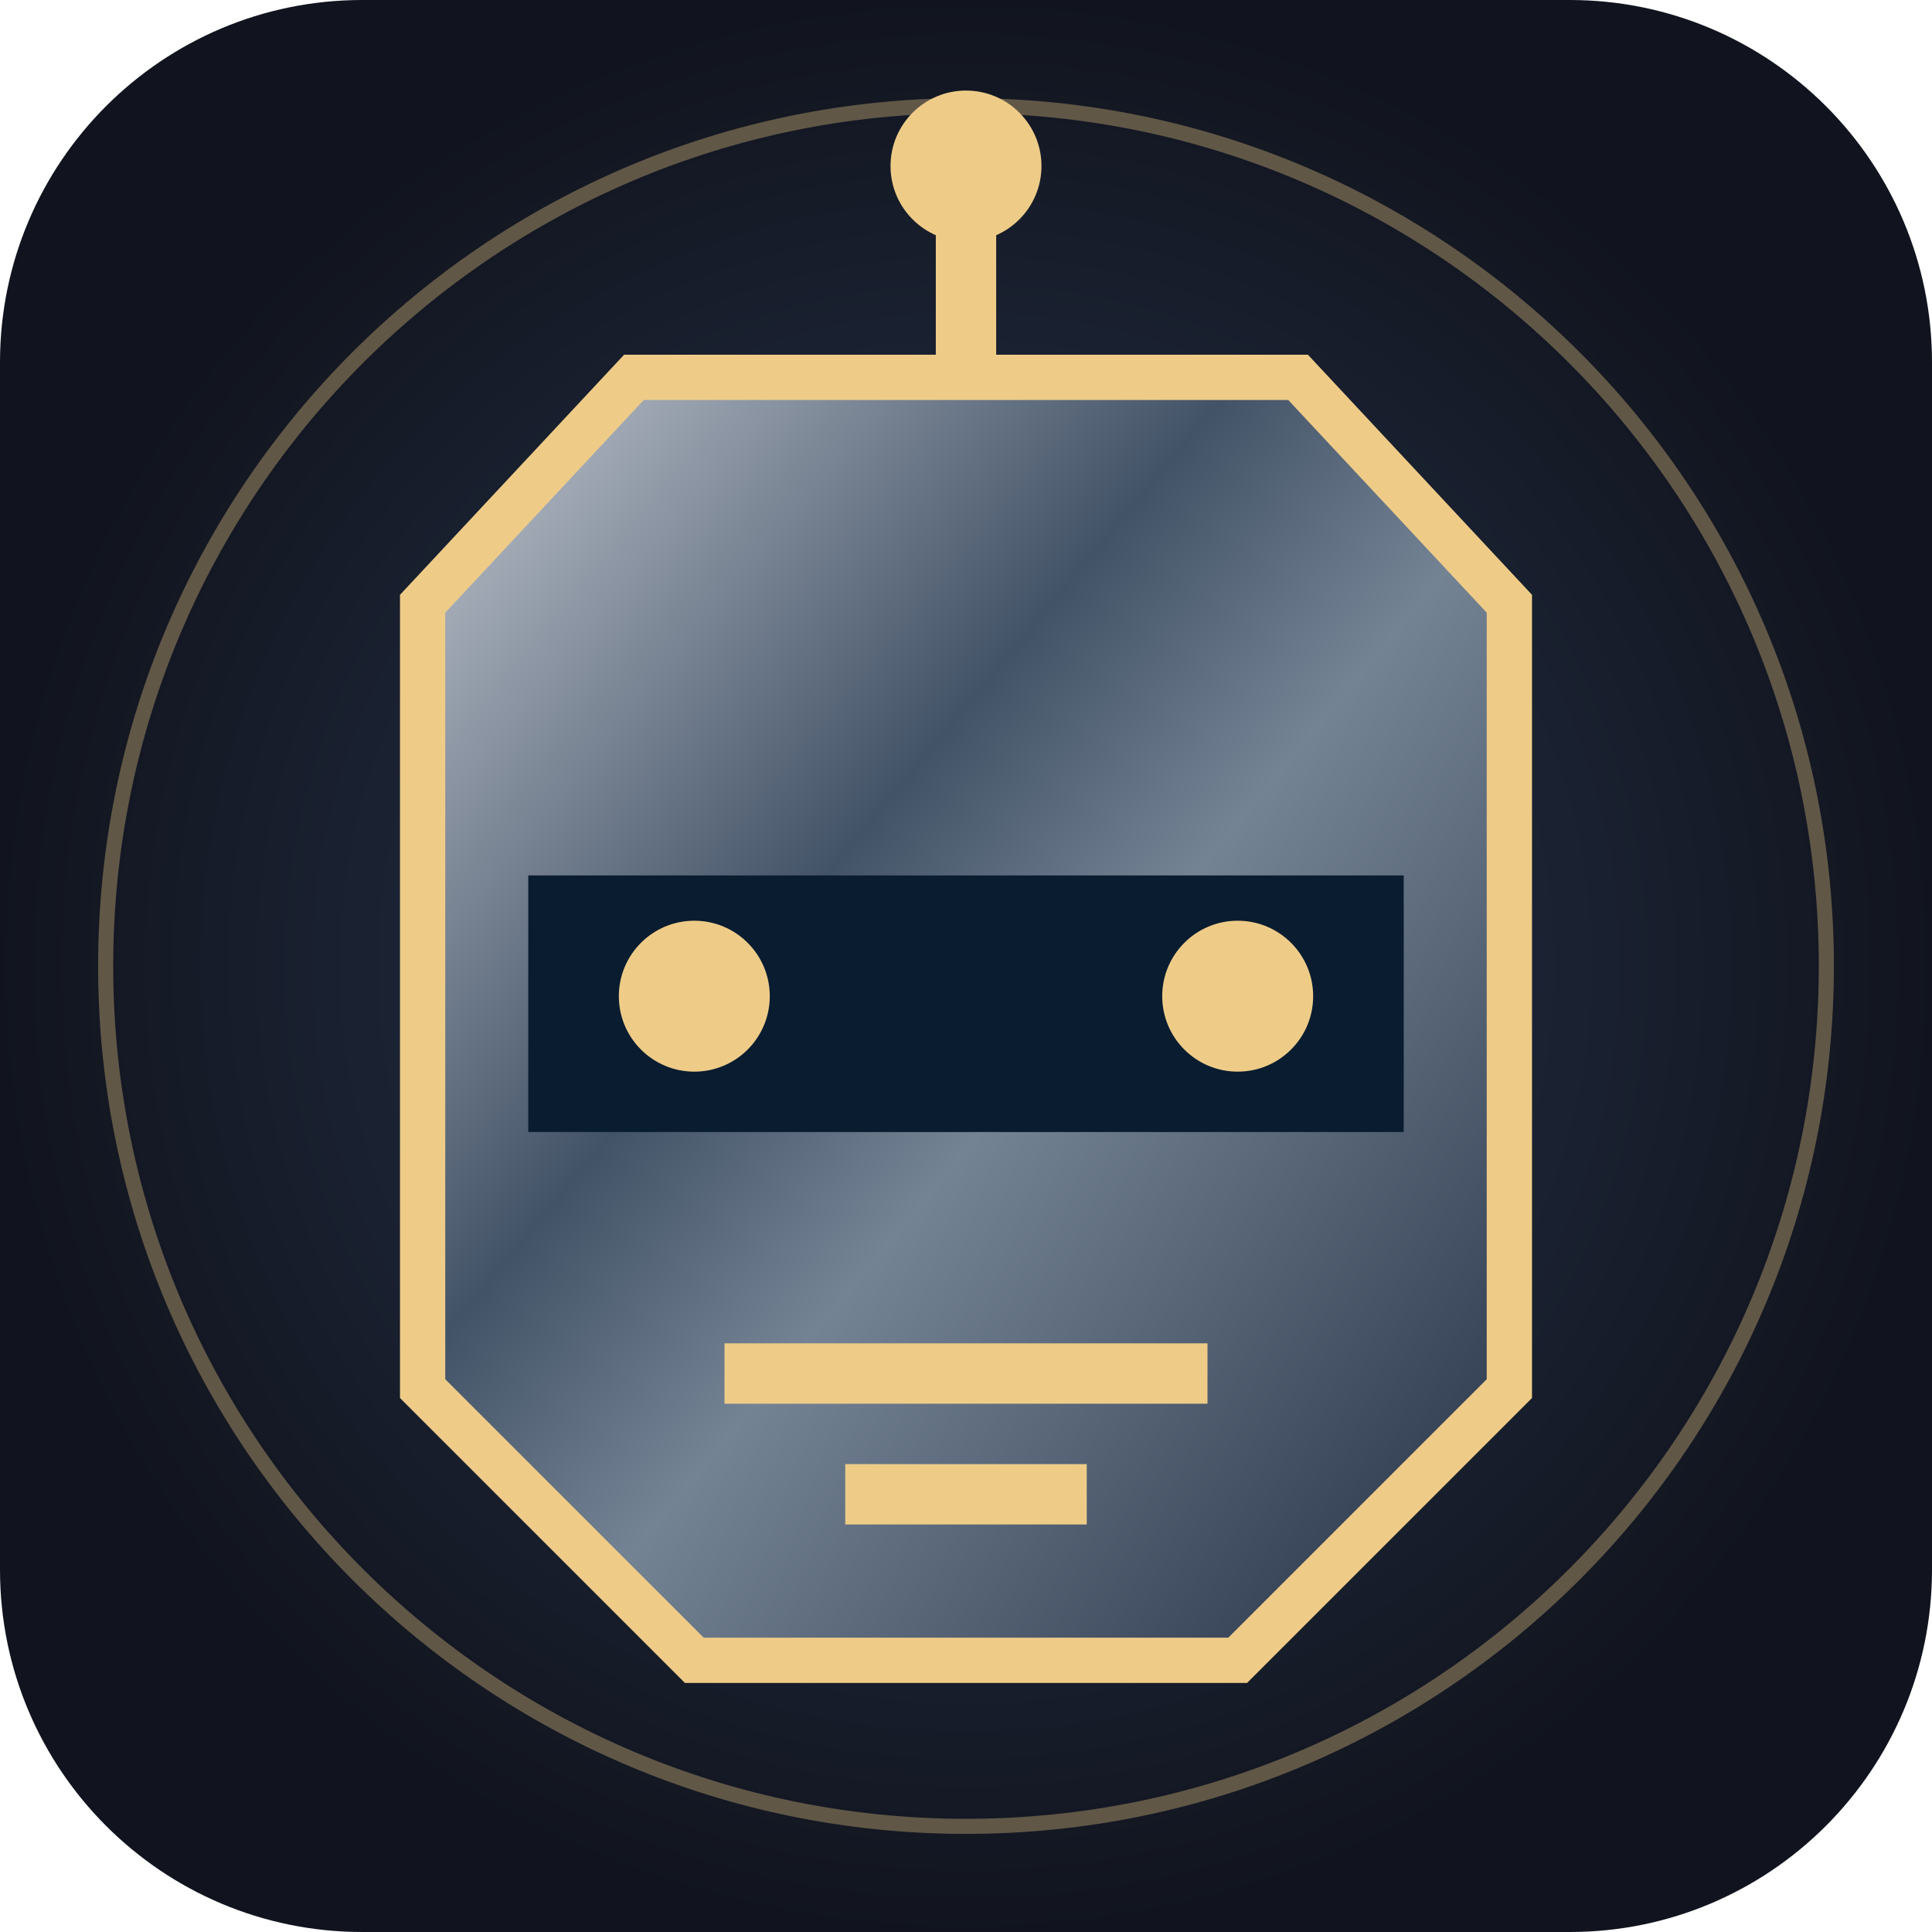
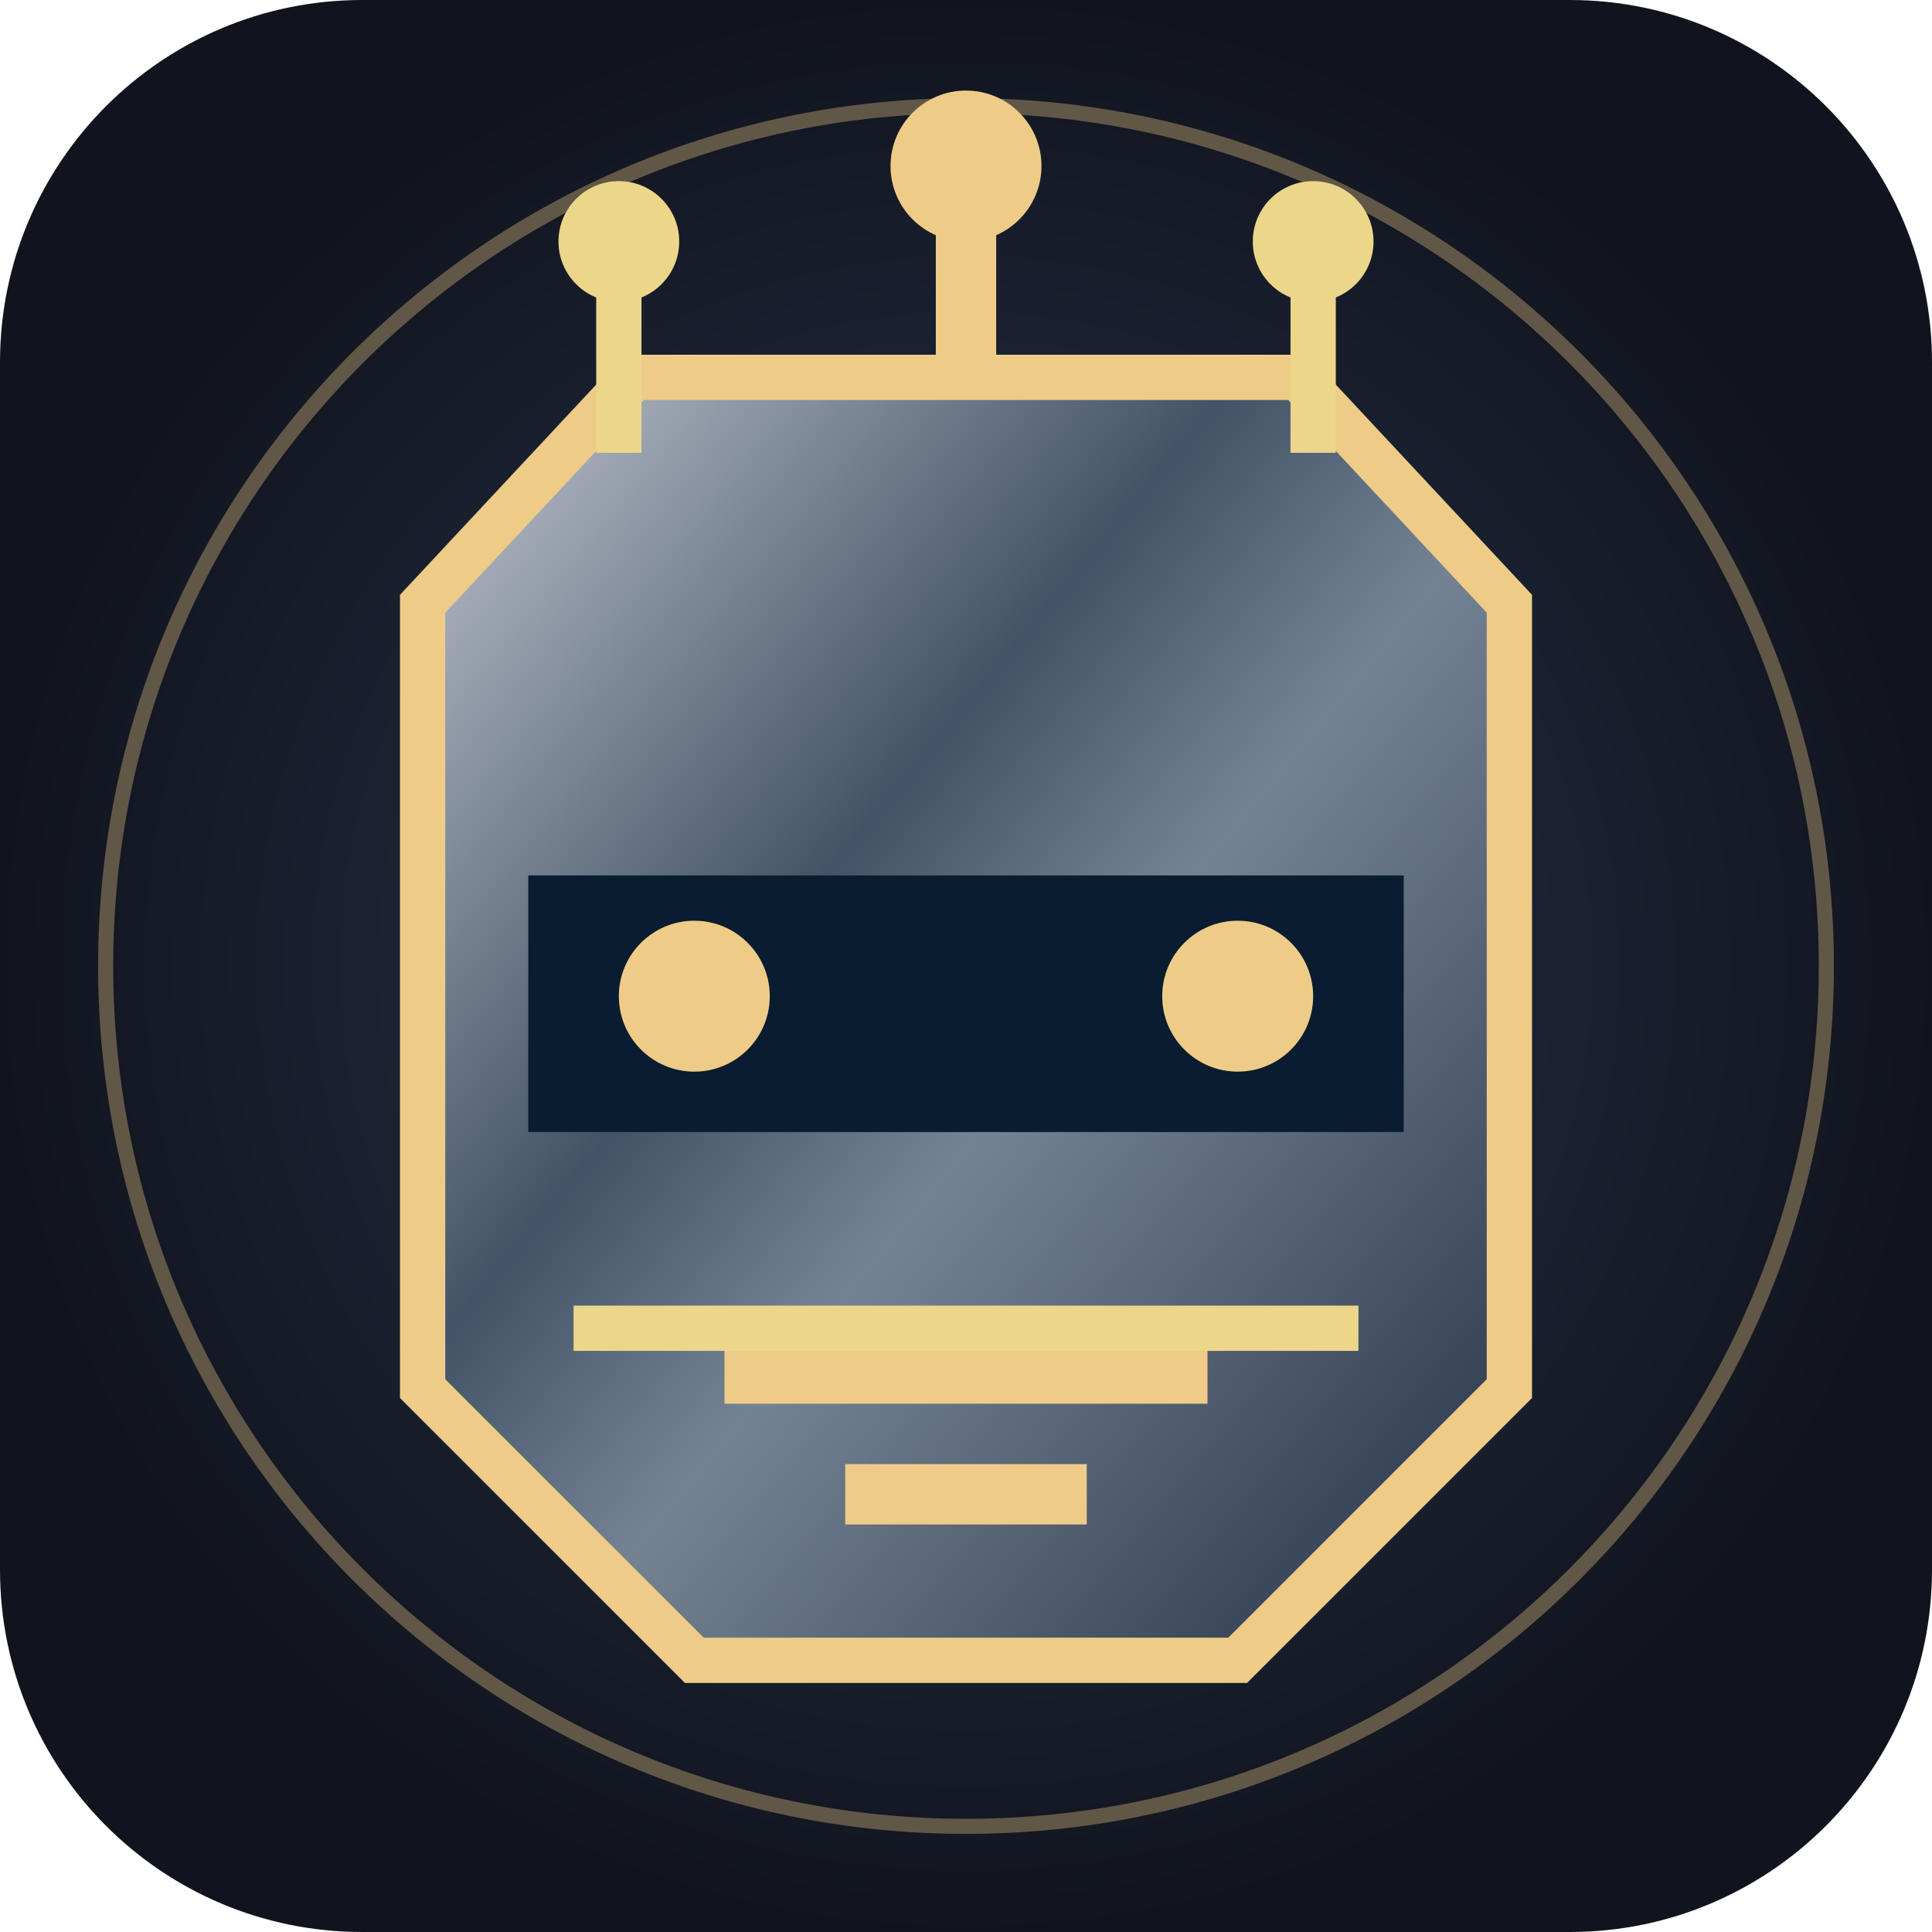
<svg xmlns="http://www.w3.org/2000/svg" viewBox="0 0 128 128">
  <defs>
    <linearGradient id="metal" x2="1" y2="1">
      <stop stop-color="#c4c9d2" />
      <stop offset=".38" stop-color="#435367" />
      <stop offset=".55" stop-color="#748394" />
      <stop offset="1" stop-color="#222e42" />
    </linearGradient>
    <radialGradient id="bg">
      <stop stop-color="#293750" />
      <stop offset="1" stop-color="#11141e" />
    </radialGradient>
  </defs>
  <rect width="128" height="128" rx="24" fill="url(#bg)" />
  <circle cx="64" cy="64" r="57" fill="none" stroke="#eecc88" opacity=".35" />
  <path d="M28 40 42 25h44l14 15v52l-18 18H46L28 92Z" fill="url(#metal)" stroke="#eecc88" stroke-width="3" />
  <path d="M35 58h58v17H35Z" fill="#091c30" />
  <circle cx="46" cy="66" r="5" fill="#eecc88" />
  <circle cx="82" cy="66" r="5" fill="#eecc88" />
  <path d="M48 91h32M56 99h16M64 25V12" stroke="#eecc88" stroke-width="4" />
  <circle cx="64" cy="11" r="5" fill="#eecc88" />
+   <path d="M41 30V16m46 14V16" stroke="#ecd68a" stroke-width="3" />
+   <circle cx="41" cy="16" r="4" fill="#ecd68a" />
+   <circle cx="87" cy="16" r="4" fill="#ecd68a" />
+   <path d="M38 88h52" stroke="#ecd68a" stroke-width="3" />
</svg>
